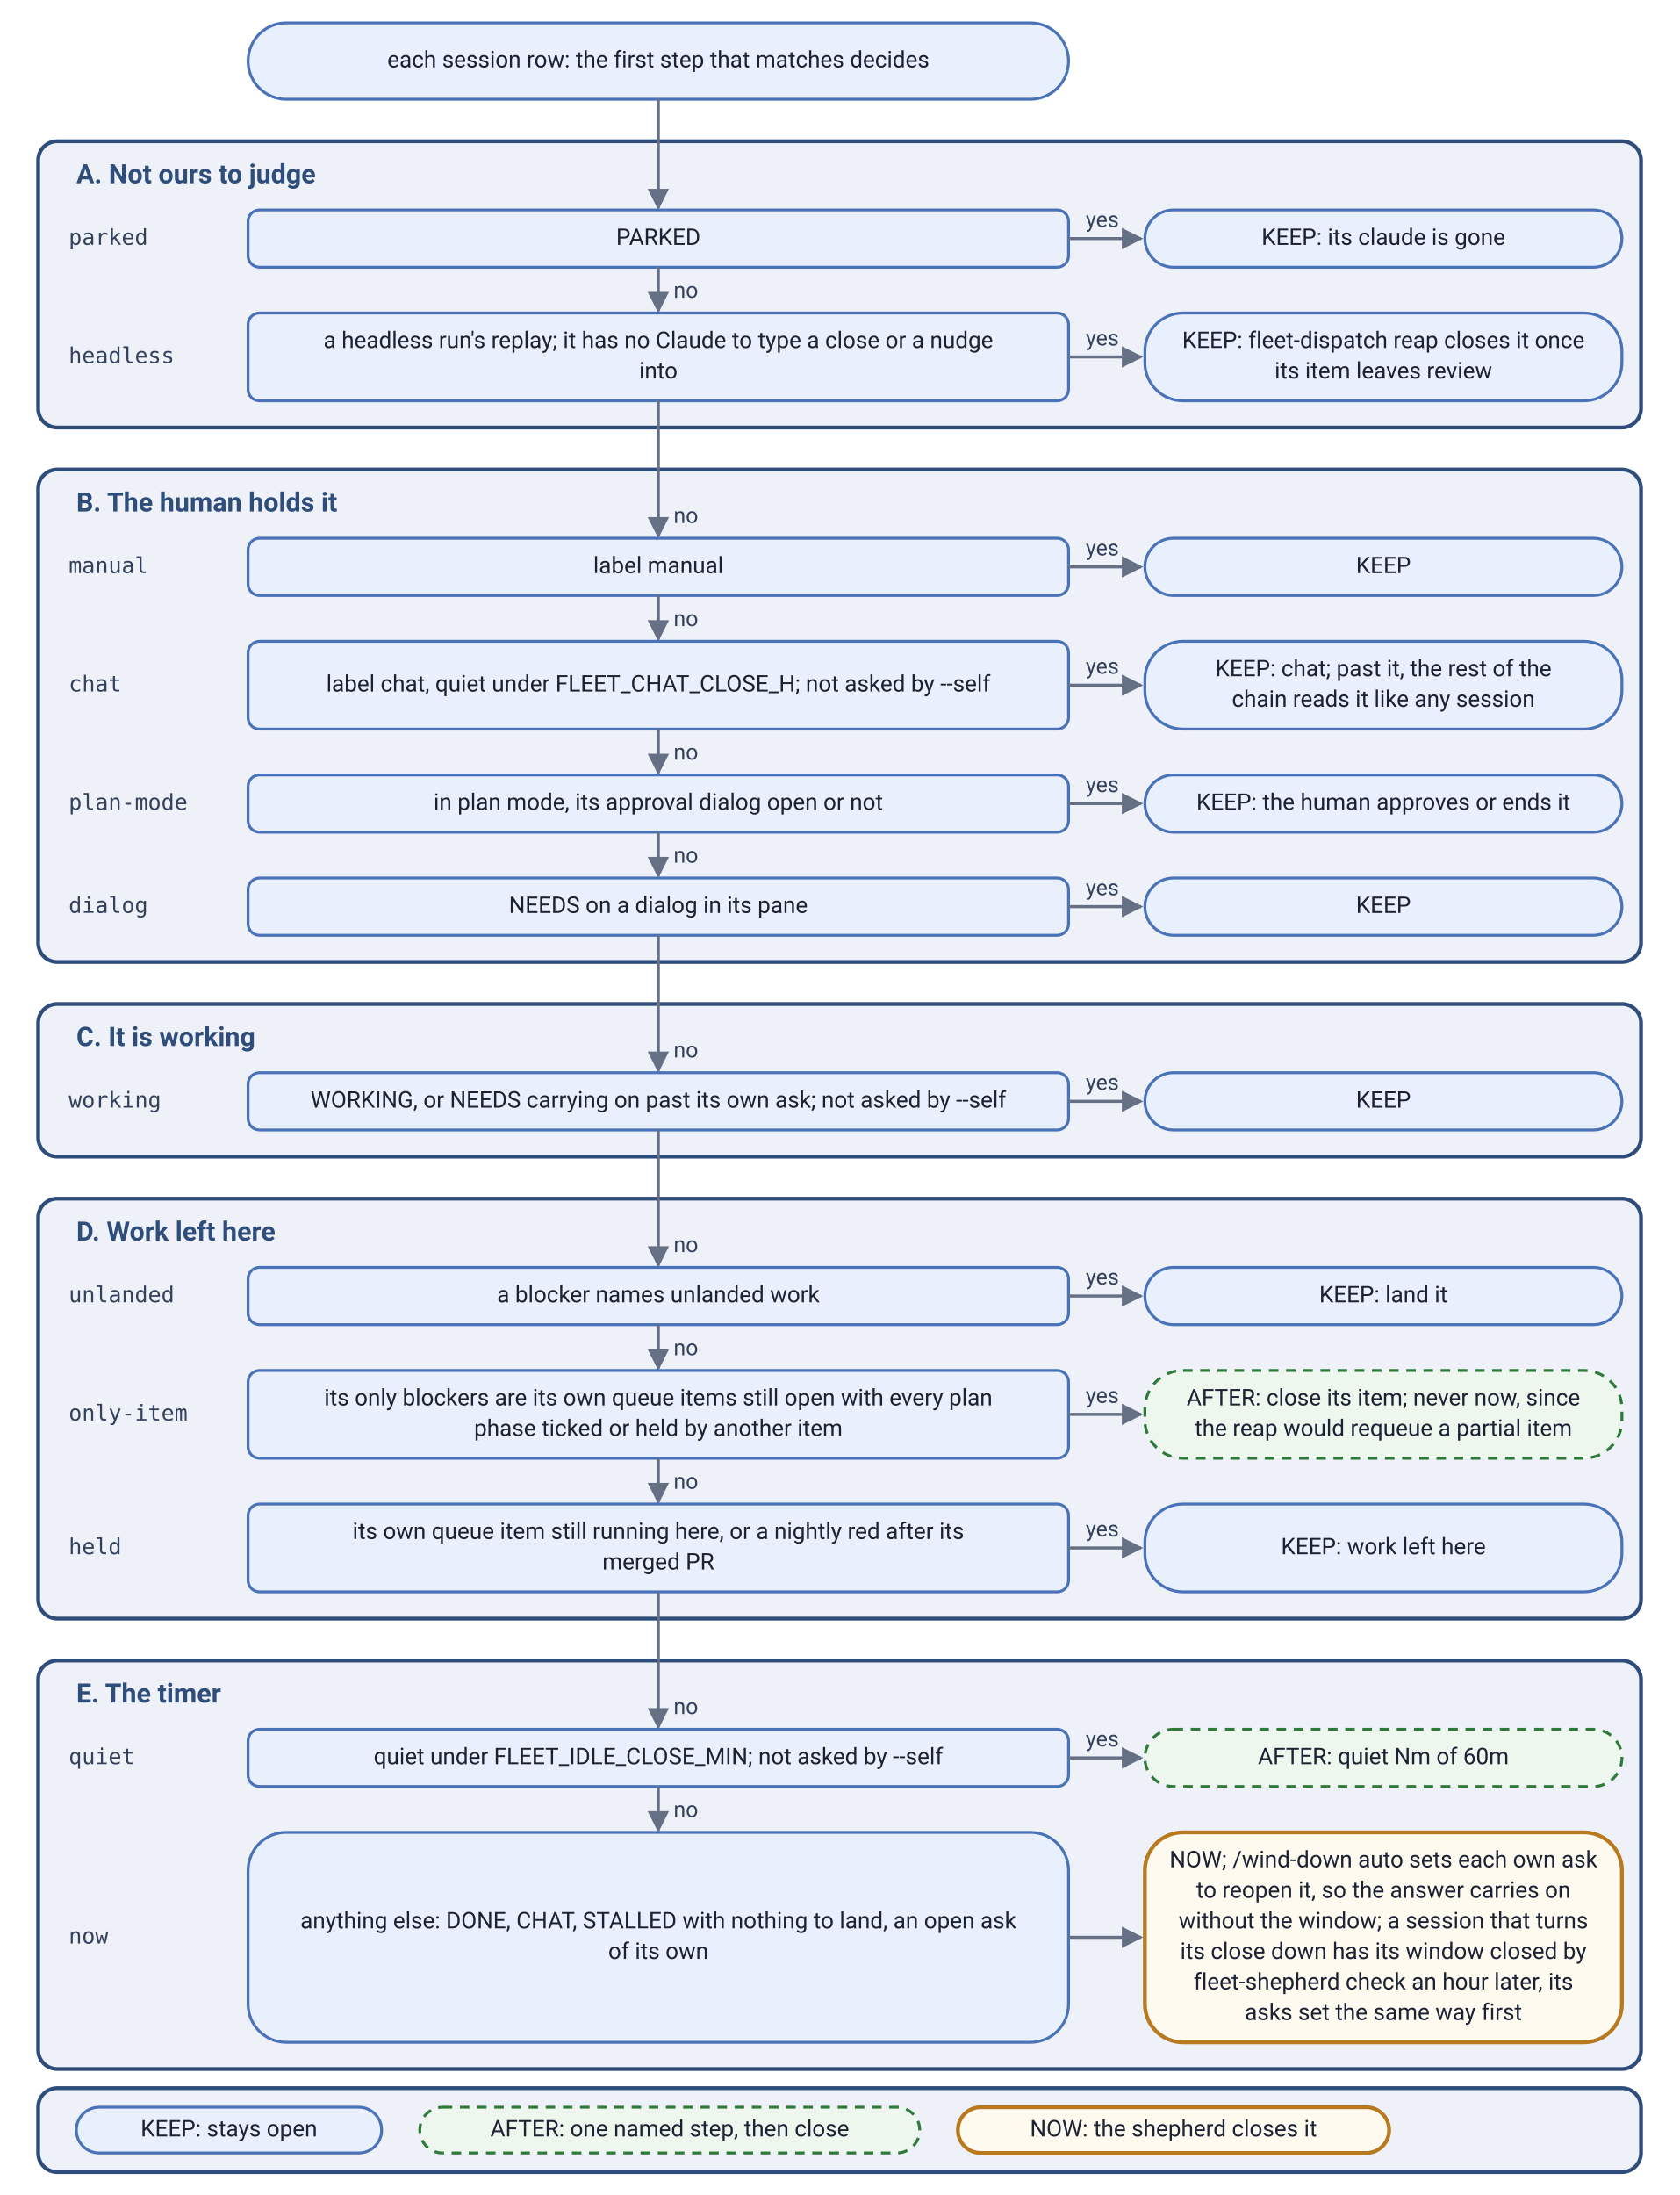
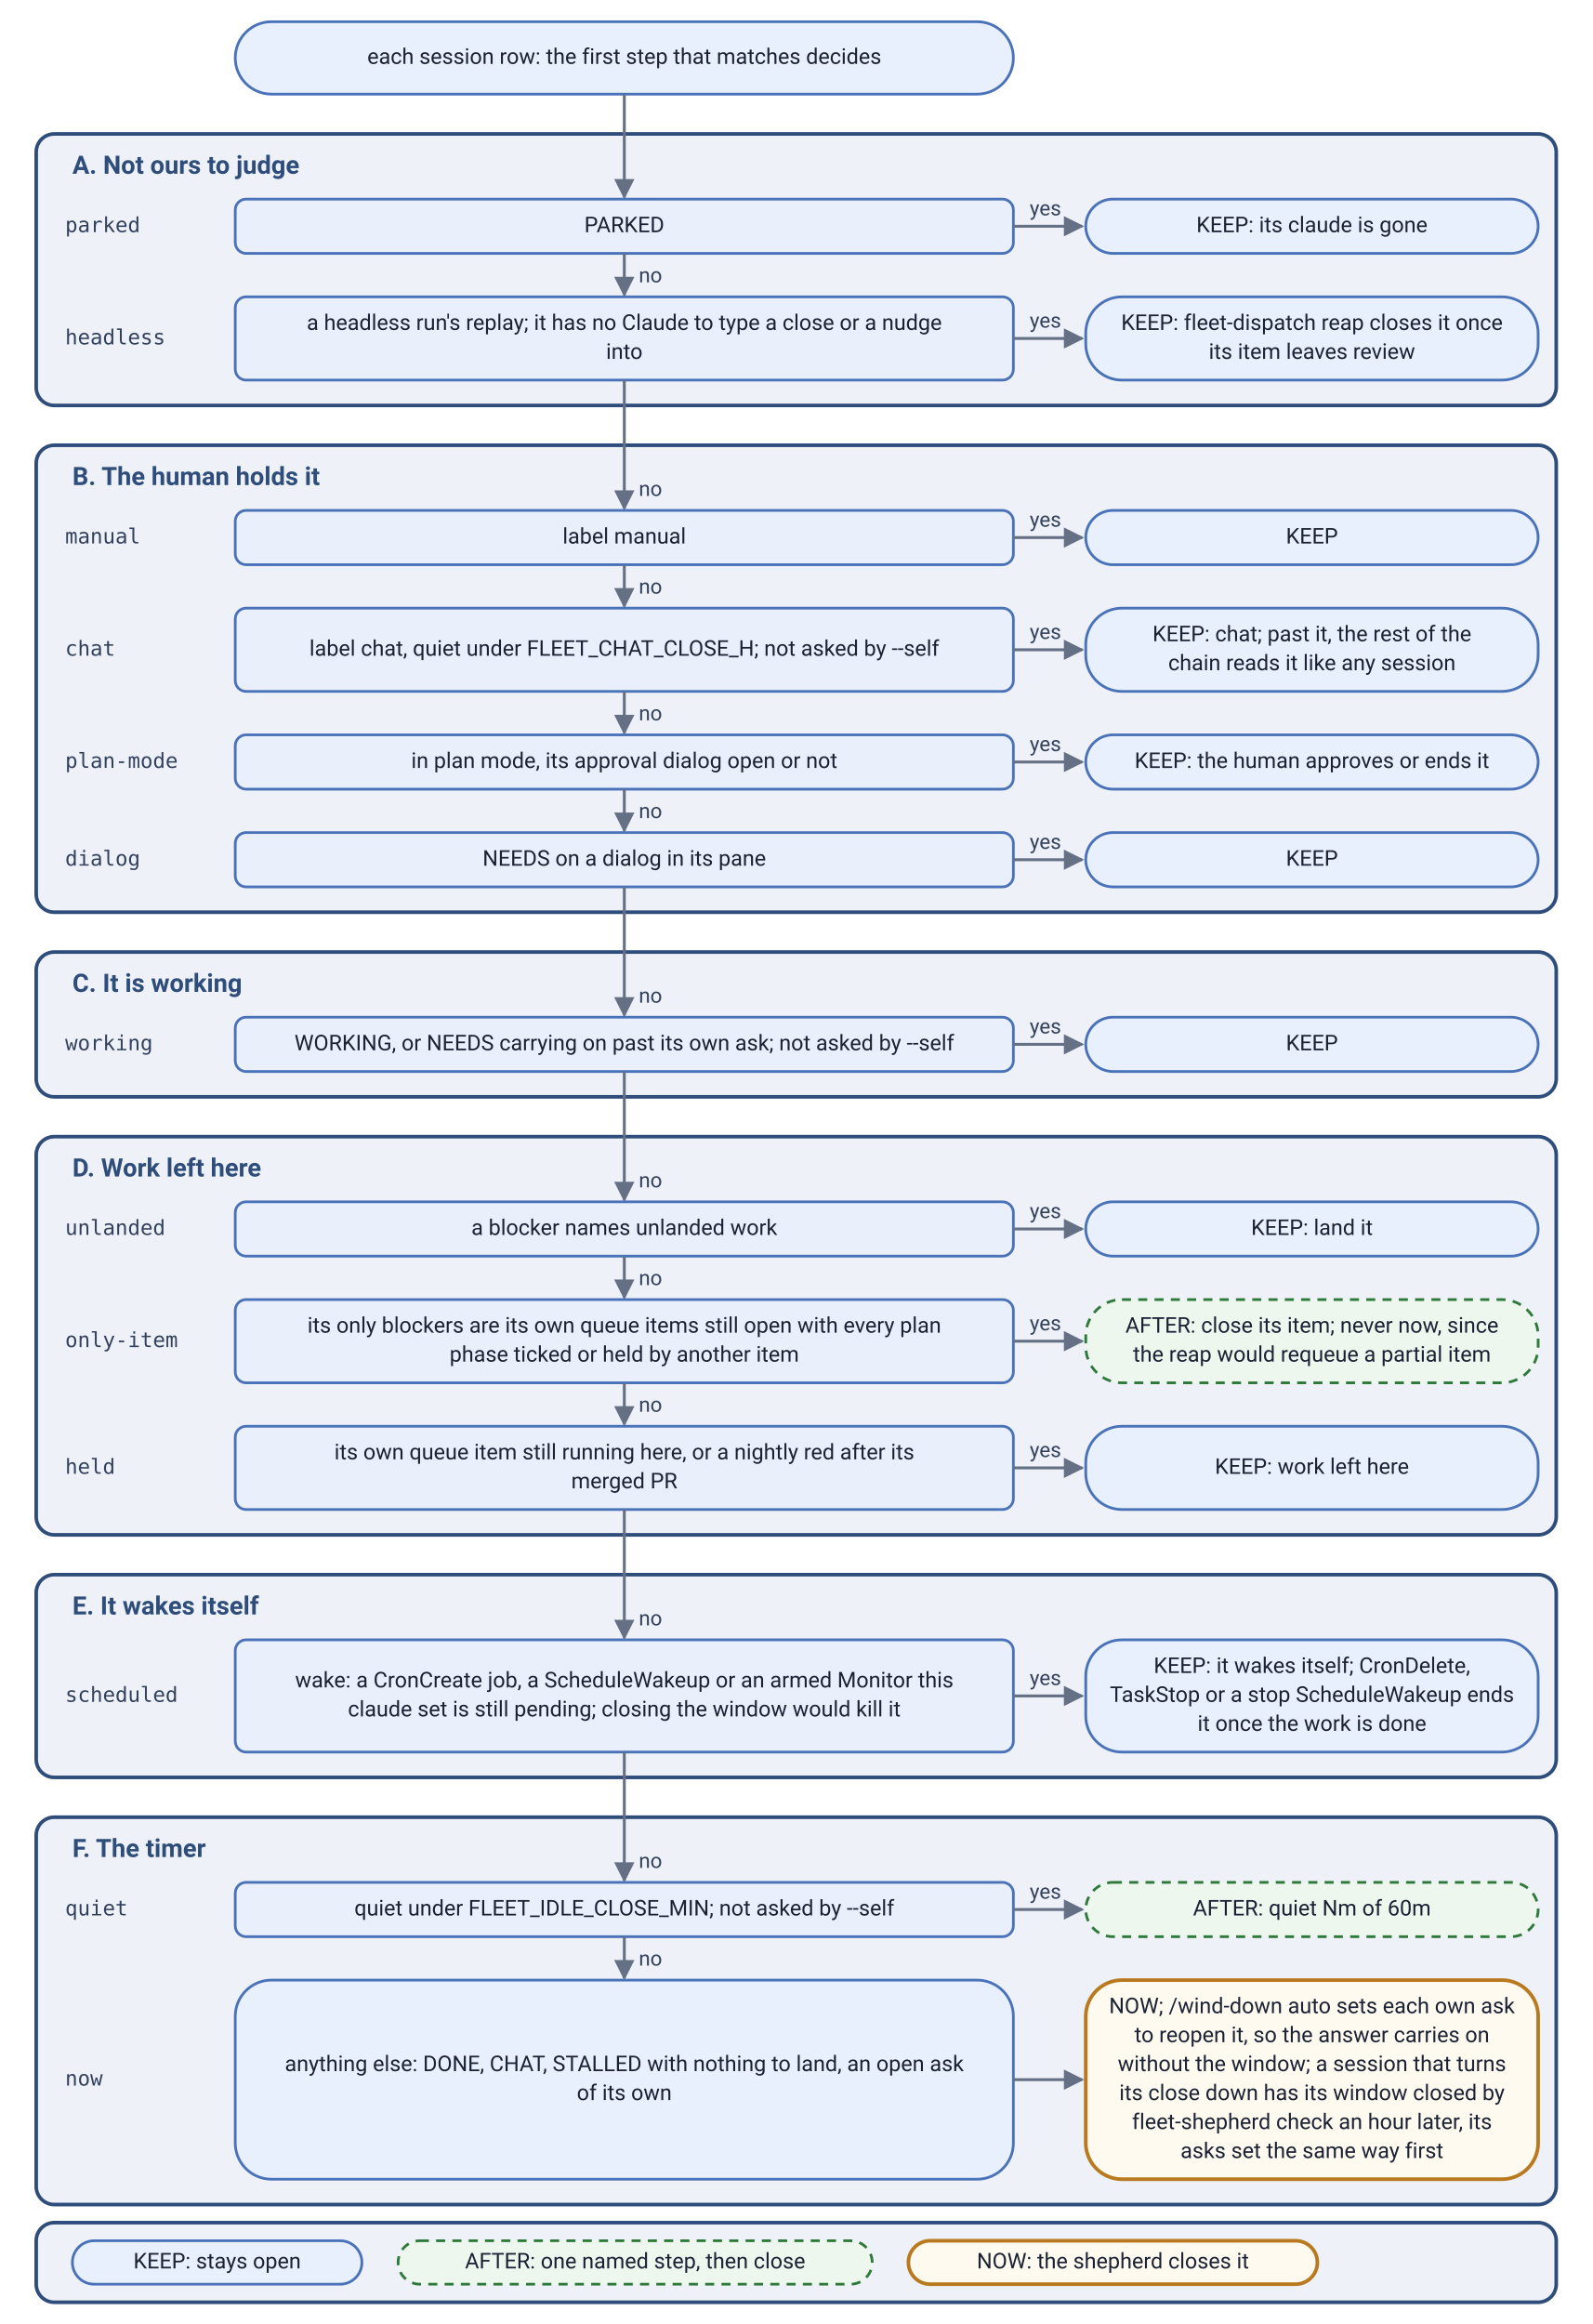
- <svg xmlns="http://www.w3.org/2000/svg" viewBox="0 0 880 1150" font-family="-apple-system, BlinkMacSystemFont, Segoe UI, Roboto, Helvetica, Arial, sans-serif">
+ <svg xmlns="http://www.w3.org/2000/svg" viewBox="0 0 880 1284" font-family="-apple-system, BlinkMacSystemFont, Segoe UI, Roboto, Helvetica, Arial, sans-serif">
  <defs>
    <marker id="arrow" viewBox="0 0 10 10" refX="9" refY="5" markerWidth="7" markerHeight="7" orient="auto-start-reverse">
      <path d="M0,0 L10,5 L0,10 z" fill="#667085" />
    </marker>
    <style>
      .lane { fill:#eef2f8; stroke:#2f4d7a; stroke-width:2; }
      .lane-title { font-size:14px; font-weight:600; fill:#2f4d7a; text-anchor:start; }
      .node { fill:#e8f0fe; stroke:#4a72b8; stroke-width:1.5; }
      .decision { fill:#eaf0fb; stroke:#4a72b8; stroke-width:1.5; }
      .keep { fill:#e8f0fe; stroke:#4a72b8; stroke-width:1.5; }
      .after { fill:#eef7ee; stroke:#2f7a3a; stroke-width:1.5; stroke-dasharray:5 4; }
      .now { fill:#fffaf0; stroke:#b9791f; stroke-width:2; }
      .label { font-size:14px; fill:#1a2233; text-anchor:middle; dominant-baseline:middle; }
      .label.sm { font-size:12px; }
      .step { font-size:11.5px; fill:#33415c; dominant-baseline:middle; font-family:ui-monospace, SFMono-Regular, Menlo, Consolas, monospace; }
      .edge { fill:none; stroke:#667085; stroke-width:1.6; marker-end:url(#arrow); }
      .elabel { font-size:11.5px; fill:#33415c; text-anchor:start; }
    </style>
  </defs>
  <rect class="node" x="130" y="12" width="430" height="40" rx="20" />
  <text class="label sm" x="345" y="32">each session row: the first step that matches decides</text>
  <rect class="lane" x="20" y="74" width="840" height="150" rx="10" />
  <text class="lane-title" x="40" y="96">A. Not ours to judge</text>
  <path class="edge" d="M345,52 V109" />
  <text class="step" x="36" y="125">parked</text>
  <rect class="decision" x="130" y="110" width="430" height="30" rx="6" />
  <text class="label sm" x="345" y="125">PARKED</text>
  <path class="edge" d="M560,125 H598" />
  <text class="elabel" x="569" y="119">yes</text>
  <rect class="keep" x="600" y="110" width="250" height="30" rx="15" />
  <text class="label sm" x="725" y="125">KEEP: its claude is gone</text>
  <path class="edge" d="M345,140 V163" />
  <text class="elabel" x="353" y="156">no</text>
  <text class="step" x="36" y="187">headless</text>
  <rect class="decision" x="130" y="164" width="430" height="46" rx="6" />
  <text class="label sm" x="345" y="179">a headless run's replay; it has no Claude to type a close or a nudge</text>
  <text class="label sm" x="345" y="195">into</text>
  <path class="edge" d="M560,187 H598" />
  <text class="elabel" x="569" y="181">yes</text>
  <rect class="keep" x="600" y="164" width="250" height="46" rx="20" />
  <text class="label sm" x="725" y="179">KEEP: fleet-dispatch reap closes it once</text>
  <text class="label sm" x="725" y="195">its item leaves review</text>
  <rect class="lane" x="20" y="246" width="840" height="258" rx="10" />
  <text class="lane-title" x="40" y="268">B. The human holds it</text>
  <path class="edge" d="M345,210 V281" />
  <text class="elabel" x="353" y="274">no</text>
  <text class="step" x="36" y="297">manual</text>
  <rect class="decision" x="130" y="282" width="430" height="30" rx="6" />
  <text class="label sm" x="345" y="297">label manual</text>
  <path class="edge" d="M560,297 H598" />
  <text class="elabel" x="569" y="291">yes</text>
  <rect class="keep" x="600" y="282" width="250" height="30" rx="15" />
  <text class="label sm" x="725" y="297">KEEP</text>
  <path class="edge" d="M345,312 V335" />
  <text class="elabel" x="353" y="328">no</text>
  <text class="step" x="36" y="359">chat</text>
  <rect class="decision" x="130" y="336" width="430" height="46" rx="6" />
  <text class="label sm" x="345" y="359">label chat, quiet under FLEET_CHAT_CLOSE_H; not asked by --self</text>
  <path class="edge" d="M560,359 H598" />
  <text class="elabel" x="569" y="353">yes</text>
  <rect class="keep" x="600" y="336" width="250" height="46" rx="20" />
  <text class="label sm" x="725" y="351">KEEP: chat; past it, the rest of the</text>
  <text class="label sm" x="725" y="367">chain reads it like any session</text>
  <path class="edge" d="M345,382 V405" />
  <text class="elabel" x="353" y="398">no</text>
  <text class="step" x="36" y="421">plan-mode</text>
  <rect class="decision" x="130" y="406" width="430" height="30" rx="6" />
  <text class="label sm" x="345" y="421">in plan mode, its approval dialog open or not</text>
  <path class="edge" d="M560,421 H598" />
  <text class="elabel" x="569" y="415">yes</text>
  <rect class="keep" x="600" y="406" width="250" height="30" rx="15" />
  <text class="label sm" x="725" y="421">KEEP: the human approves or ends it</text>
  <path class="edge" d="M345,436 V459" />
  <text class="elabel" x="353" y="452">no</text>
  <text class="step" x="36" y="475">dialog</text>
  <rect class="decision" x="130" y="460" width="430" height="30" rx="6" />
  <text class="label sm" x="345" y="475">NEEDS on a dialog in its pane</text>
  <path class="edge" d="M560,475 H598" />
  <text class="elabel" x="569" y="469">yes</text>
  <rect class="keep" x="600" y="460" width="250" height="30" rx="15" />
  <text class="label sm" x="725" y="475">KEEP</text>
  <rect class="lane" x="20" y="526" width="840" height="80" rx="10" />
  <text class="lane-title" x="40" y="548">C. It is working</text>
  <path class="edge" d="M345,490 V561" />
  <text class="elabel" x="353" y="554">no</text>
  <text class="step" x="36" y="577">working</text>
  <rect class="decision" x="130" y="562" width="430" height="30" rx="6" />
  <text class="label sm" x="345" y="577">WORKING, or NEEDS carrying on past its own ask; not asked by --self</text>
  <path class="edge" d="M560,577 H598" />
  <text class="elabel" x="569" y="571">yes</text>
  <rect class="keep" x="600" y="562" width="250" height="30" rx="15" />
  <text class="label sm" x="725" y="577">KEEP</text>
  <rect class="lane" x="20" y="628" width="840" height="220" rx="10" />
  <text class="lane-title" x="40" y="650">D. Work left here</text>
  <path class="edge" d="M345,592 V663" />
  <text class="elabel" x="353" y="656">no</text>
  <text class="step" x="36" y="679">unlanded</text>
  <rect class="decision" x="130" y="664" width="430" height="30" rx="6" />
  <text class="label sm" x="345" y="679">a blocker names unlanded work</text>
  <path class="edge" d="M560,679 H598" />
  <text class="elabel" x="569" y="673">yes</text>
  <rect class="keep" x="600" y="664" width="250" height="30" rx="15" />
  <text class="label sm" x="725" y="679">KEEP: land it</text>
  <path class="edge" d="M345,694 V717" />
  <text class="elabel" x="353" y="710">no</text>
  <text class="step" x="36" y="741">only-item</text>
  <rect class="decision" x="130" y="718" width="430" height="46" rx="6" />
  <text class="label sm" x="345" y="733">its only blockers are its own queue items still open with every plan</text>
  <text class="label sm" x="345" y="749">phase ticked or held by another item</text>
  <path class="edge" d="M560,741 H598" />
  <text class="elabel" x="569" y="735">yes</text>
  <rect class="after" x="600" y="718" width="250" height="46" rx="20" />
  <text class="label sm" x="725" y="733">AFTER: close its item; never now, since</text>
  <text class="label sm" x="725" y="749">the reap would requeue a partial item</text>
  <path class="edge" d="M345,764 V787" />
  <text class="elabel" x="353" y="780">no</text>
  <text class="step" x="36" y="811">held</text>
  <rect class="decision" x="130" y="788" width="430" height="46" rx="6" />
  <text class="label sm" x="345" y="803">its own queue item still running here, or a nightly red after its</text>
  <text class="label sm" x="345" y="819">merged PR</text>
  <path class="edge" d="M560,811 H598" />
  <text class="elabel" x="569" y="805">yes</text>
  <rect class="keep" x="600" y="788" width="250" height="46" rx="20" />
  <text class="label sm" x="725" y="811">KEEP: work left here</text>
-   <rect class="lane" x="20" y="870" width="840" height="214" rx="10" />
-   <text class="lane-title" x="40" y="892">E. The timer</text>
+   <rect class="lane" x="20" y="870" width="840" height="112" rx="10" />
+   <text class="lane-title" x="40" y="892">E. It wakes itself</text>
  <path class="edge" d="M345,834 V905" />
  <text class="elabel" x="353" y="898">no</text>
-   <text class="step" x="36" y="921">quiet</text>
-   <rect class="decision" x="130" y="906" width="430" height="30" rx="6" />
-   <text class="label sm" x="345" y="921">quiet under FLEET_IDLE_CLOSE_MIN; not asked by --self</text>
-   <path class="edge" d="M560,921 H598" />
-   <text class="elabel" x="569" y="915">yes</text>
-   <rect class="after" x="600" y="906" width="250" height="30" rx="15" />
-   <text class="label sm" x="725" y="921">AFTER: quiet Nm of 60m</text>
-   <path class="edge" d="M345,936 V959" />
-   <text class="elabel" x="353" y="952">no</text>
-   <text class="step" x="36" y="1015">now</text>
-   <rect class="node" x="130" y="960" width="430" height="110" rx="20" />
-   <text class="label sm" x="345" y="1007">anything else: DONE, CHAT, STALLED with nothing to land, an open ask</text>
-   <text class="label sm" x="345" y="1023">of its own</text>
-   <path class="edge" d="M560,1015 H598" />
-   <rect class="now" x="600" y="960" width="250" height="110" rx="20" />
-   <text class="label sm" x="725" y="975">NOW; /wind-down auto sets each own ask</text>
-   <text class="label sm" x="725" y="991">to reopen it, so the answer carries on</text>
-   <text class="label sm" x="725" y="1007">without the window; a session that turns</text>
-   <text class="label sm" x="725" y="1023">its close down has its window closed by</text>
-   <text class="label sm" x="725" y="1039">fleet-shepherd check an hour later, its</text>
-   <text class="label sm" x="725" y="1055">asks set the same way first</text>
-   <rect class="lane" x="20" y="1094" width="840" height="44" rx="10" />
-   <rect class="keep" x="40" y="1104" width="160" height="24" rx="12" />
-   <text class="label sm" x="120" y="1116">KEEP: stays open</text>
-   <rect class="after" x="220" y="1104" width="262" height="24" rx="12" />
-   <text class="label sm" x="351" y="1116">AFTER: one named step, then close</text>
-   <rect class="now" x="502" y="1104" width="226" height="24" rx="12" />
-   <text class="label sm" x="615" y="1116">NOW: the shepherd closes it</text>
+   <text class="step" x="36" y="937">scheduled</text>
+   <rect class="decision" x="130" y="906" width="430" height="62" rx="6" />
+   <text class="label sm" x="345" y="929">wake: a CronCreate job, a ScheduleWakeup or an armed Monitor this</text>
+   <text class="label sm" x="345" y="945">claude set is still pending; closing the window would kill it</text>
+   <path class="edge" d="M560,937 H598" />
+   <text class="elabel" x="569" y="931">yes</text>
+   <rect class="keep" x="600" y="906" width="250" height="62" rx="20" />
+   <text class="label sm" x="725" y="921">KEEP: it wakes itself; CronDelete,</text>
+   <text class="label sm" x="725" y="937">TaskStop or a stop ScheduleWakeup ends</text>
+   <text class="label sm" x="725" y="953">it once the work is done</text>
+   <rect class="lane" x="20" y="1004" width="840" height="214" rx="10" />
+   <text class="lane-title" x="40" y="1026">F. The timer</text>
+   <path class="edge" d="M345,968 V1039" />
+   <text class="elabel" x="353" y="1032">no</text>
+   <text class="step" x="36" y="1055">quiet</text>
+   <rect class="decision" x="130" y="1040" width="430" height="30" rx="6" />
+   <text class="label sm" x="345" y="1055">quiet under FLEET_IDLE_CLOSE_MIN; not asked by --self</text>
+   <path class="edge" d="M560,1055 H598" />
+   <text class="elabel" x="569" y="1049">yes</text>
+   <rect class="after" x="600" y="1040" width="250" height="30" rx="15" />
+   <text class="label sm" x="725" y="1055">AFTER: quiet Nm of 60m</text>
+   <path class="edge" d="M345,1070 V1093" />
+   <text class="elabel" x="353" y="1086">no</text>
+   <text class="step" x="36" y="1149">now</text>
+   <rect class="node" x="130" y="1094" width="430" height="110" rx="20" />
+   <text class="label sm" x="345" y="1141">anything else: DONE, CHAT, STALLED with nothing to land, an open ask</text>
+   <text class="label sm" x="345" y="1157">of its own</text>
+   <path class="edge" d="M560,1149 H598" />
+   <rect class="now" x="600" y="1094" width="250" height="110" rx="20" />
+   <text class="label sm" x="725" y="1109">NOW; /wind-down auto sets each own ask</text>
+   <text class="label sm" x="725" y="1125">to reopen it, so the answer carries on</text>
+   <text class="label sm" x="725" y="1141">without the window; a session that turns</text>
+   <text class="label sm" x="725" y="1157">its close down has its window closed by</text>
+   <text class="label sm" x="725" y="1173">fleet-shepherd check an hour later, its</text>
+   <text class="label sm" x="725" y="1189">asks set the same way first</text>
+   <rect class="lane" x="20" y="1228" width="840" height="44" rx="10" />
+   <rect class="keep" x="40" y="1238" width="160" height="24" rx="12" />
+   <text class="label sm" x="120" y="1250">KEEP: stays open</text>
+   <rect class="after" x="220" y="1238" width="262" height="24" rx="12" />
+   <text class="label sm" x="351" y="1250">AFTER: one named step, then close</text>
+   <rect class="now" x="502" y="1238" width="226" height="24" rx="12" />
+   <text class="label sm" x="615" y="1250">NOW: the shepherd closes it</text>
</svg>
